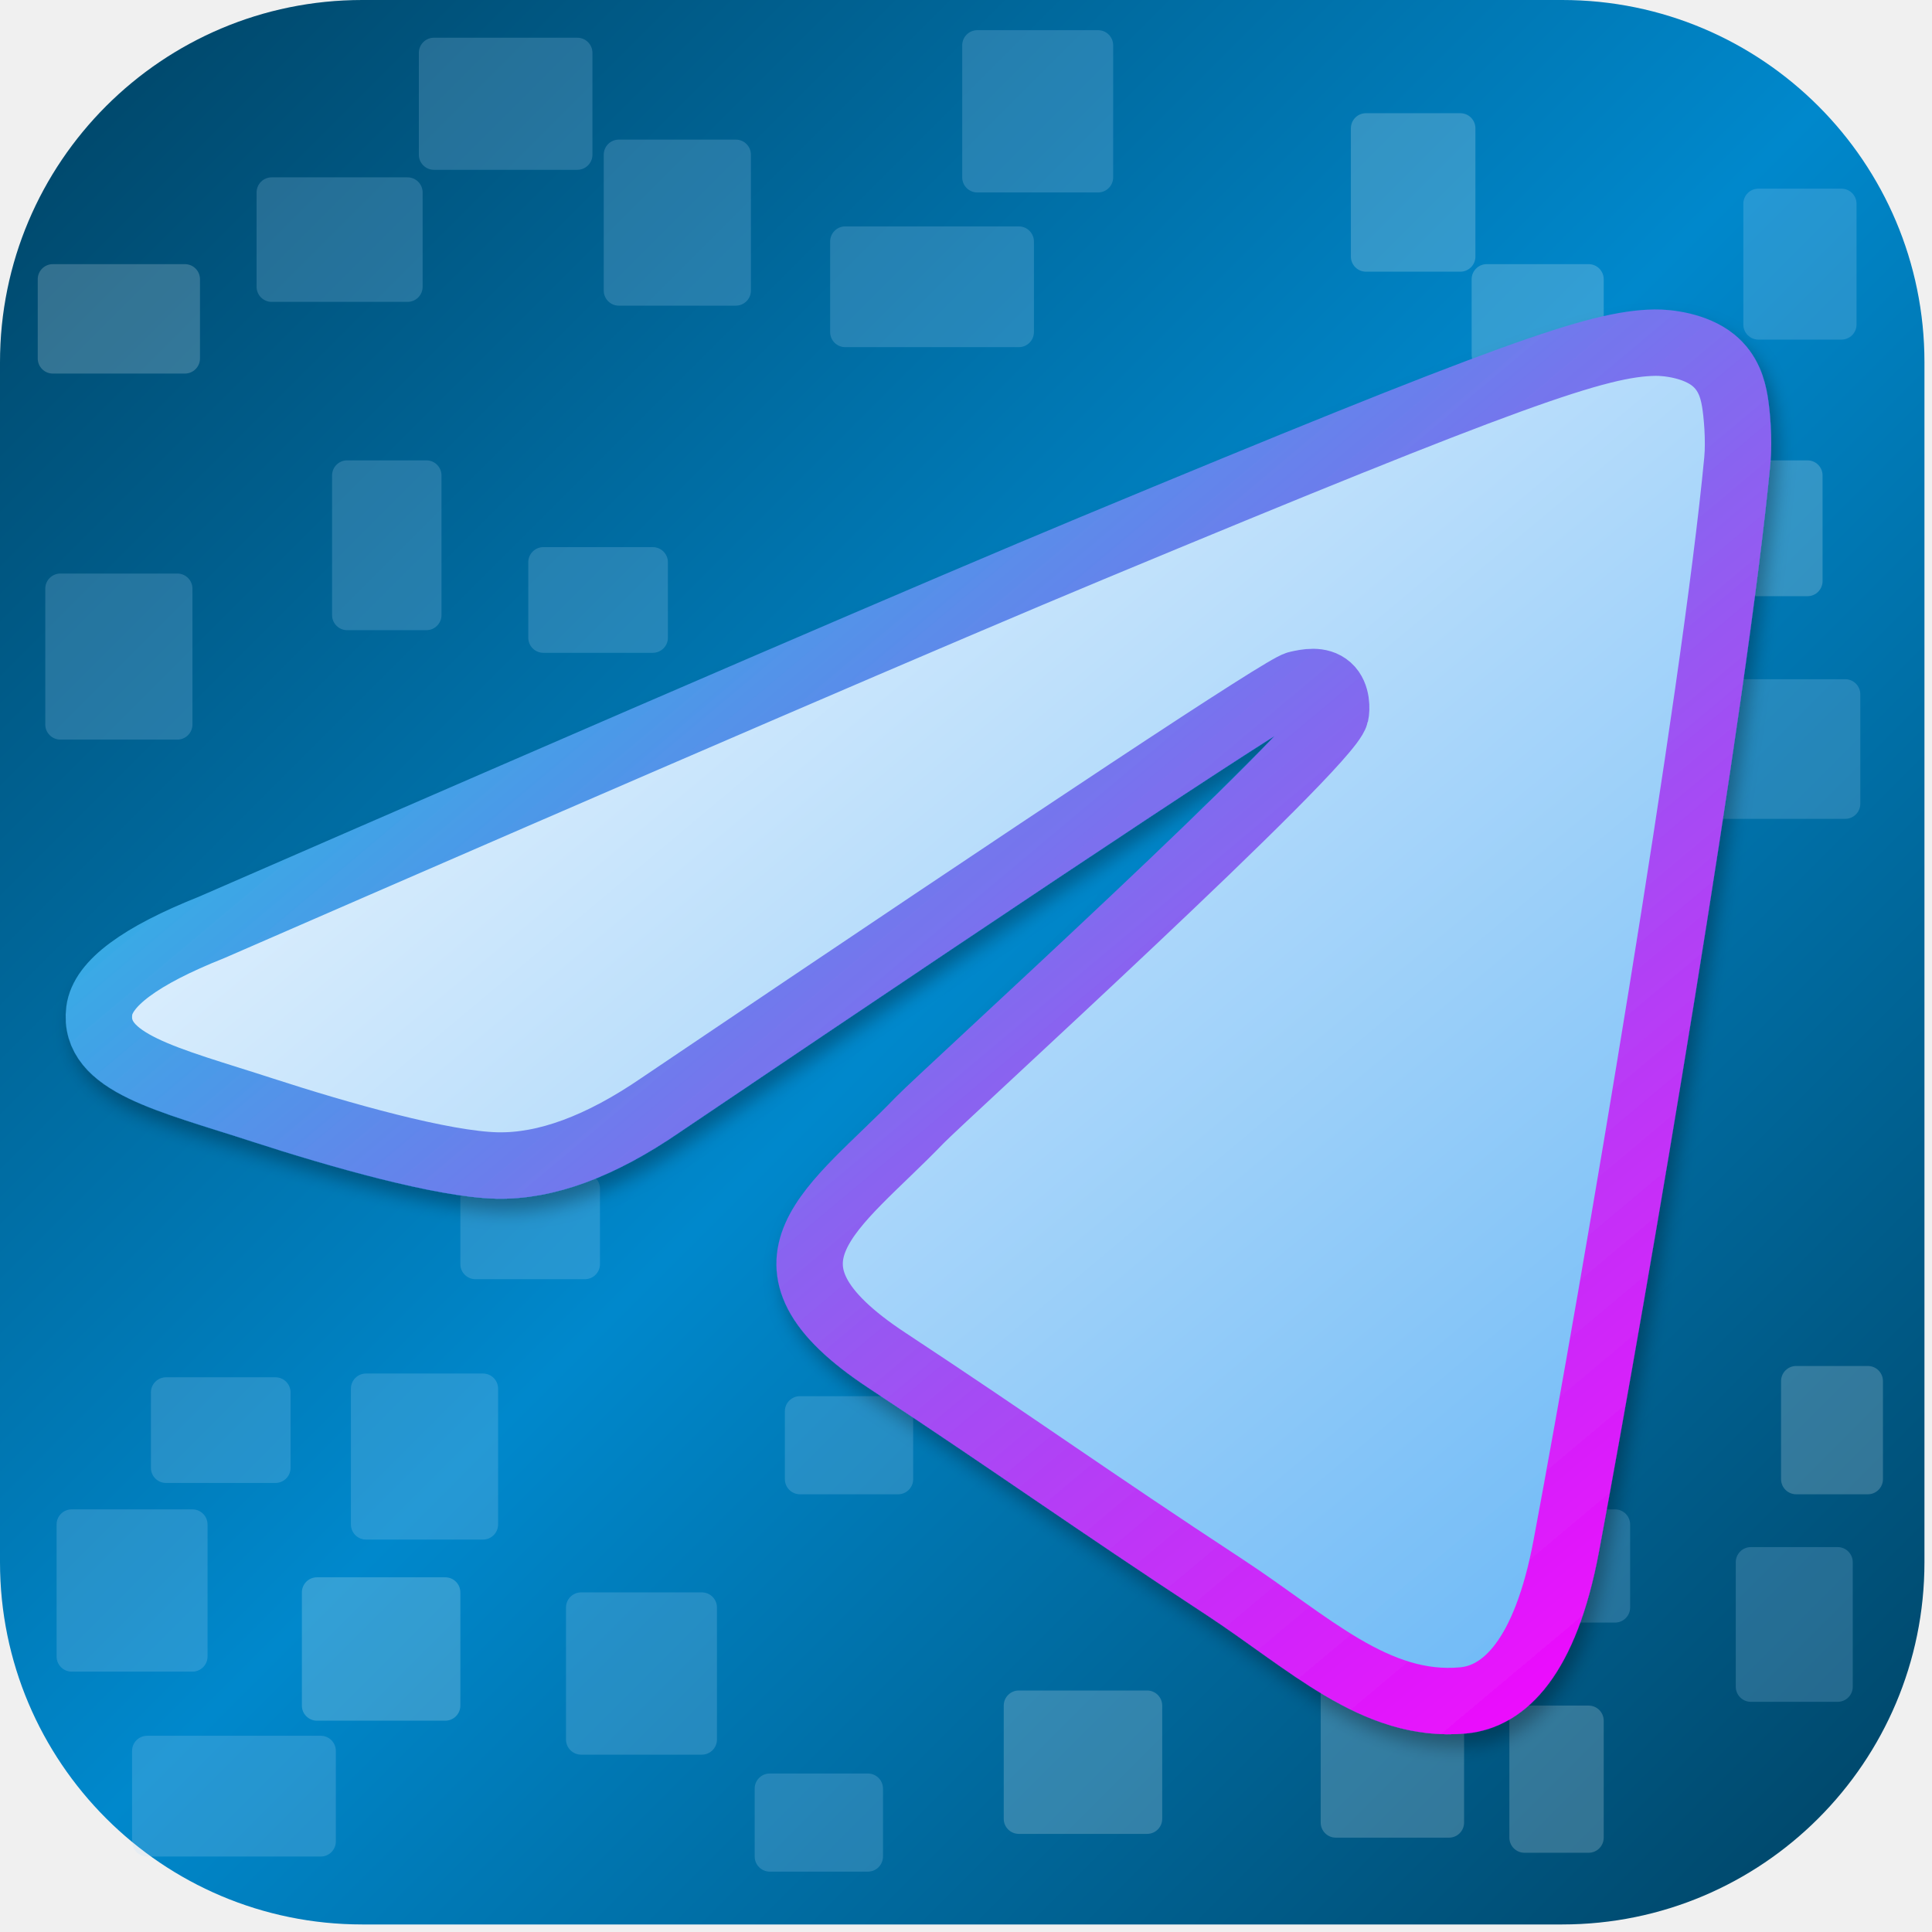
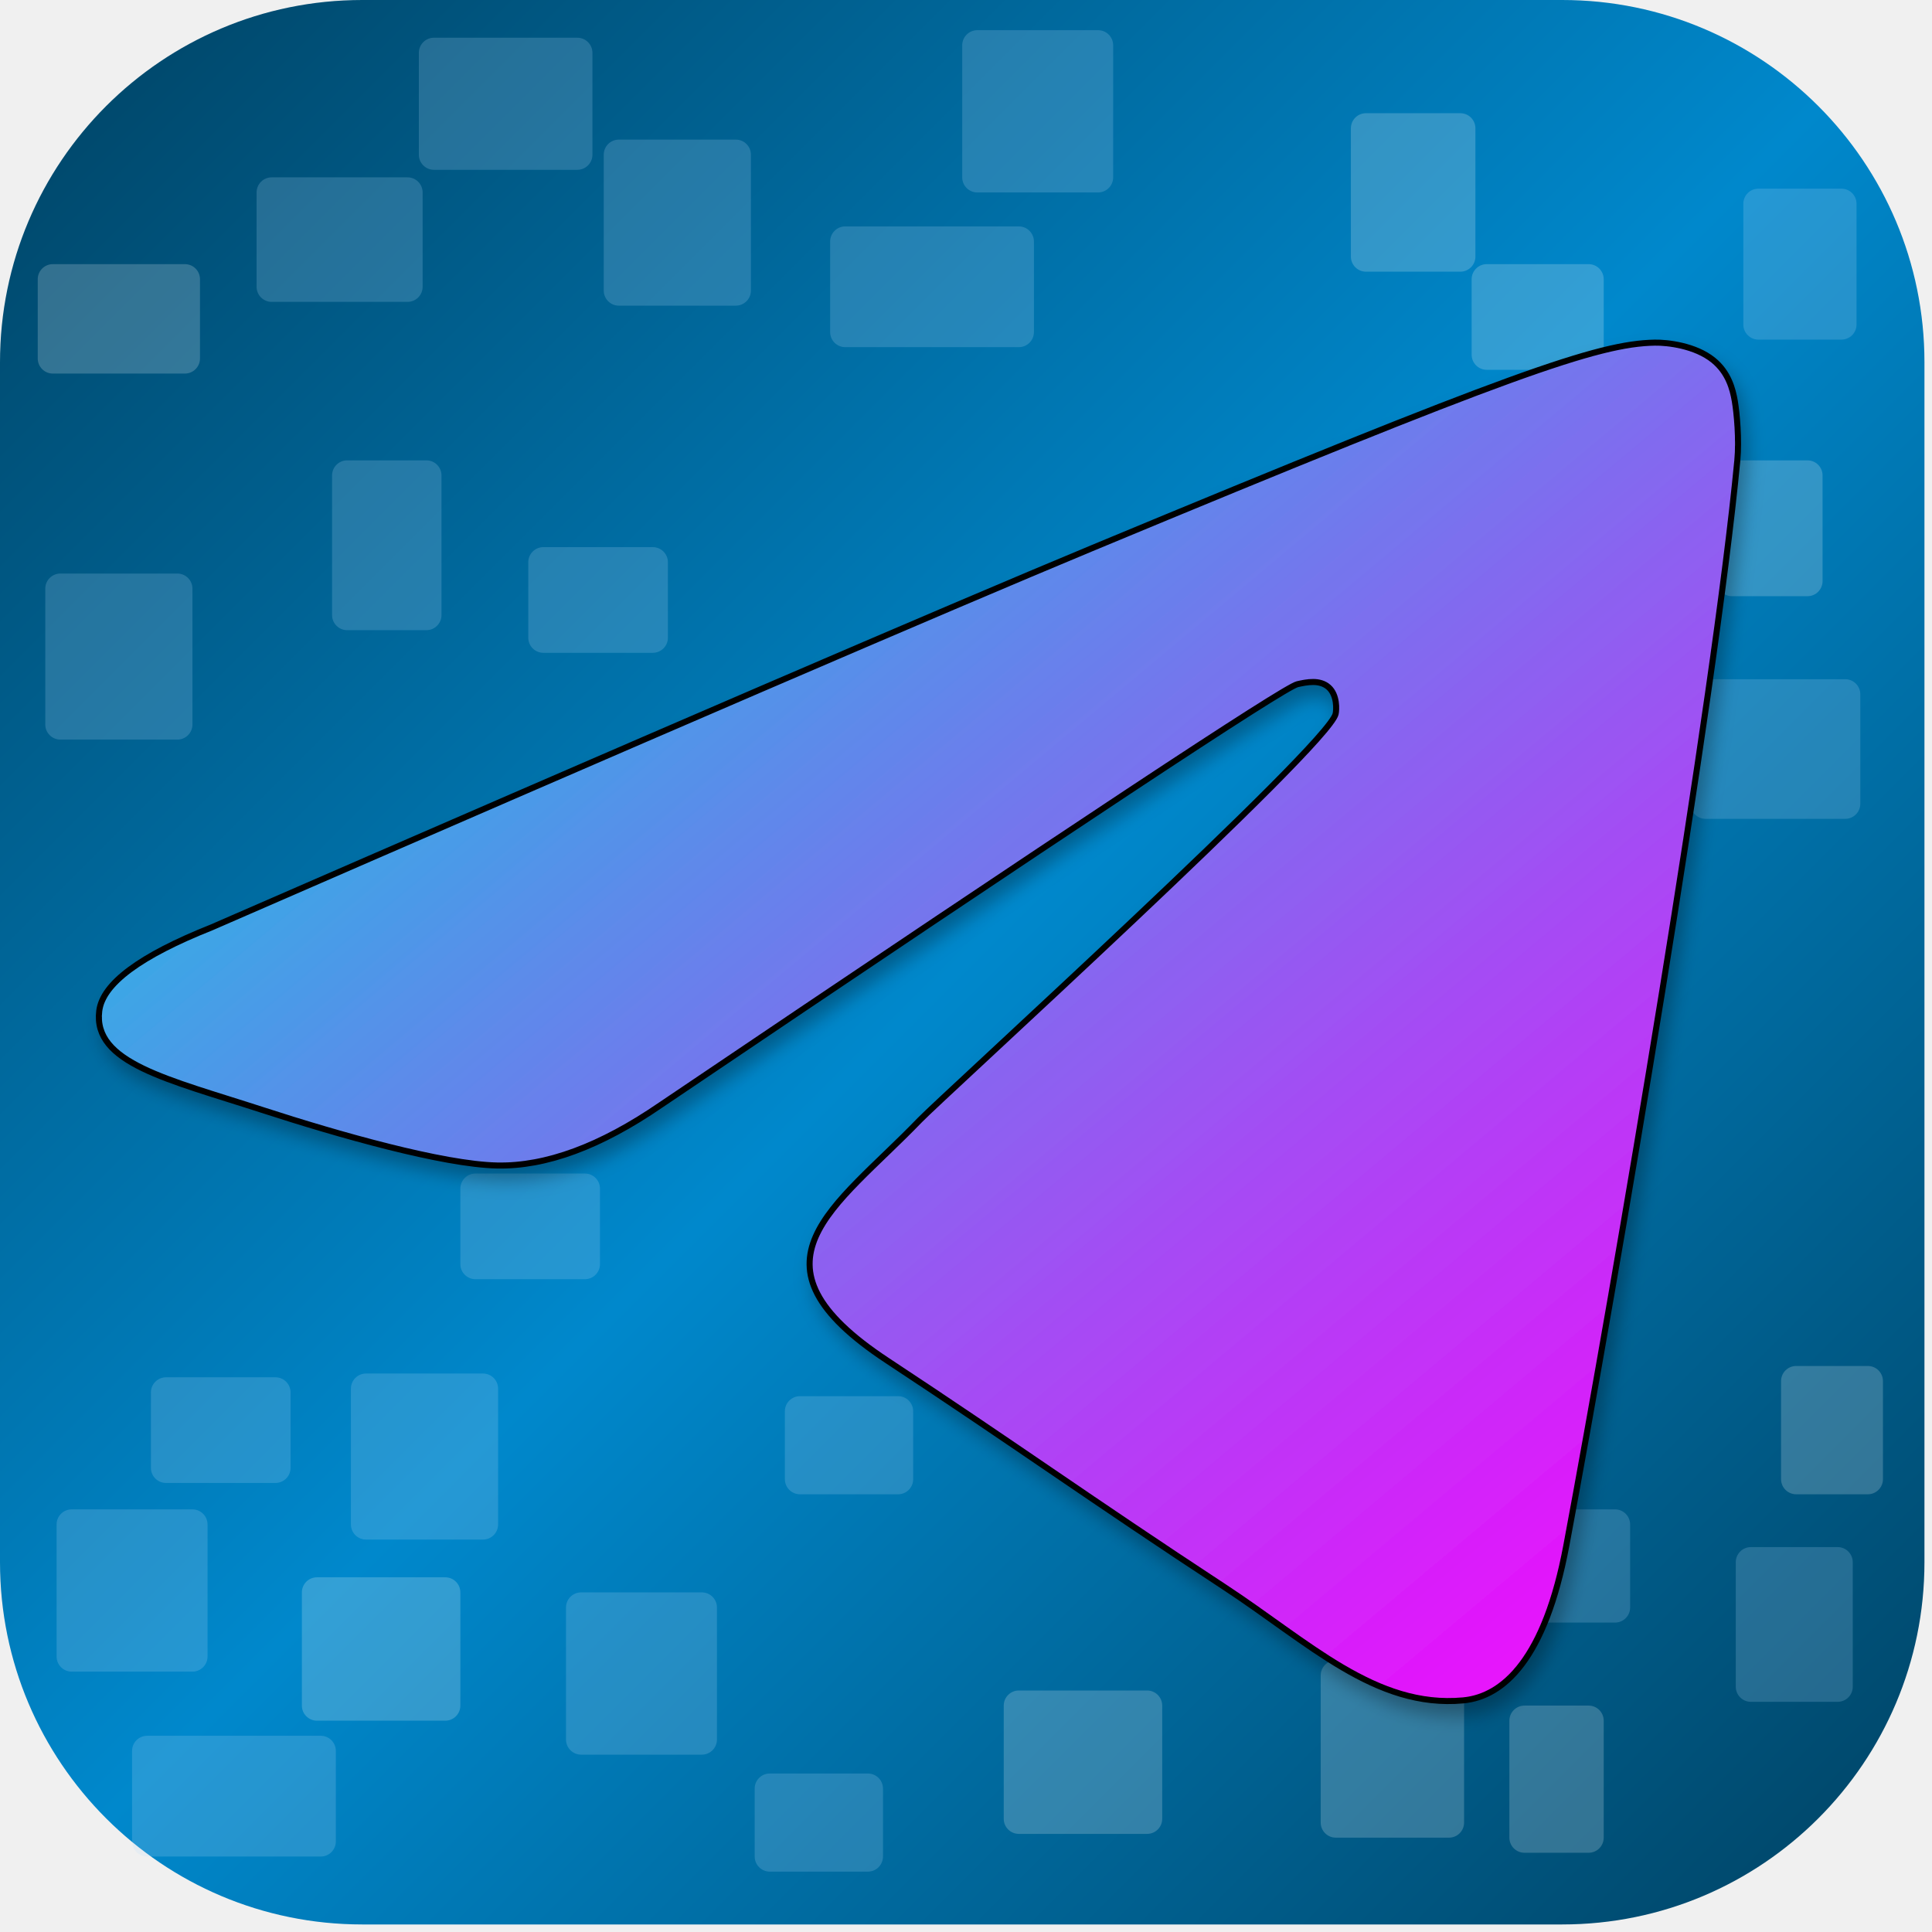
<svg xmlns="http://www.w3.org/2000/svg" width="512" height="512" viewBox="0 0 512 512">
  <defs>
    <linearGradient id="a" x1="0%" y1="0%" x2="100%" y2="100%">
      <stop offset="0%" style="stop-color:#004161;stop-opacity:1" />
      <stop offset="50%" style="stop-color:#08c;stop-opacity:1" />
      <stop offset="100%" style="stop-color:#004161;stop-opacity:1" />
    </linearGradient>
    <linearGradient id="c" x1="0%" y1="0%" x2="100%" y2="100%">
      <stop offset="0%" style="stop-color:#fff;stop-opacity:1" />
      <stop offset="100%" style="stop-color:#64b5f6;stop-opacity:1" />
    </linearGradient>
    <linearGradient id="d" x1="0" y1="0" x2="1" y2="1">
      <stop offset="0%" stop-color="#00dbde" />
      <stop offset="100%" stop-color="#fc00ff" />
    </linearGradient>
    <filter id="b" x="-20%" y="-20%" width="140%" height="140%">
      <feDropShadow dx="2" dy="4" stdDeviation="3" flood="#000" flood-opacity=".3" />
    </filter>
  </defs>
  <rect width="510" height="510" rx="96" fill="url(#a)" />
  <g opacity=".2">
    <rect x="68" y="47" width="44" height="33" fill="#bbdefb" rx="4" />
    <rect x="111" y="10" width="46" height="35" fill="#bbdefb" rx="4" />
    <rect x="10" y="70" width="43" height="29" fill="#fff" rx="4" />
    <rect x="88" y="122" width="29" height="45" fill="#bbdefb" rx="4" />\<rect x="358" y="30" width="33" height="42" fill="#fff" rx="4" />
    <rect x="462" y="50" width="30" height="40" fill="#bbdefb" rx="4" />
    <rect x="448" y="180" width="45" height="37" fill="#bbdefb" rx="4" />
    <rect x="455" y="122" width="28" height="36" fill="#fff" rx="4" />
    <rect x="390" y="70" width="35" height="28" fill="#fff" rx="4" />
    <rect x="80" y="418" width="42" height="38" fill="#fff" rx="4" />
    <rect x="35" y="460" width="54" height="32" fill="#bbdefb" rx="4" />
    <rect x="200" y="470" width="34" height="26" fill="#bbdefb" rx="4" />
    <rect x="40" y="365" width="37" height="28" fill="#bbdefb" rx="4" />
    <rect x="15" y="400" width="40" height="43" fill="#bbdefb" rx="4" />
    <rect x="12" y="152" width="39" height="44" fill="#bbdefb" rx="4" />
    <rect x="122" y="311" width="37" height="28" fill="#bbdefb" rx="4" />
    <rect x="150" y="422" width="40" height="43" fill="#bbdefb" rx="4" />
    <rect x="93" y="364" width="39" height="44" fill="#bbdefb" rx="4" />
    <rect x="350" y="440" width="38" height="47" fill="#fff" rx="4" />
    <rect x="400" y="452" width="25" height="39" fill="#fff" rx="4" />
    <rect x="472" y="362" width="27" height="34" fill="#fff" rx="4" />
    <rect x="460" y="410" width="31" height="41" fill="#bbdefb" rx="4" />
    <rect x="396" y="400" width="36" height="30" fill="#bbdefb" rx="4" />
    <rect x="266" y="448" width="42" height="38" fill="#fff" rx="4" />
    <rect x="220" y="60" width="54" height="32" fill="#bbdefb" rx="4" />
    <rect x="208" y="370" width="34" height="26" fill="#bbdefb" rx="4" />
    <rect x="140" y="145" width="37" height="28" fill="#bbdefb" rx="4" />
    <rect x="255" y="8" width="40" height="43" fill="#bbdefb" rx="4" />
    <rect x="160" y="37" width="39" height="44" fill="#bbdefb" rx="4" />
  </g>
  <g transform="matrix(.8 0 0 .8 -125 -150)" filter="url(#b)">
-     <path d="M226.328 494.722q218.64-95.258 291.59-125.6c138.855-57.755 167.707-67.787 186.513-68.118 4.137-.073 13.385.952 19.375 5.813 5.059 4.104 6.45 9.649 7.117 13.54s1.495 12.757.836 19.684c-7.525 79.061-40.084 270.924-56.648 359.474-7.009 37.47-20.81 50.033-34.17 51.262-29.036 2.672-51.085-19.189-79.208-37.624-44.006-28.847-68.867-46.804-111.583-74.953-49.366-32.531-17.364-50.411 10.77-79.631C468.281 550.92 596.214 434.556 598.69 424c.31-1.32.597-6.241-2.326-8.84-2.924-2.598-7.239-1.71-10.353-1.003q-6.62 1.503-210.902 139.4-29.933 20.553-54.223 20.028c-17.853-.386-52.194-10.094-77.723-18.393-31.313-10.178-56.2-15.56-54.032-32.846q1.692-13.505 37.196-27.624" fill="url(#c)" stroke="url(#d)" stroke-width="22" stroke-linecap="round" stroke-linejoin="round" />
+     <path d="M226.328 494.722q218.64-95.258 291.59-125.6c138.855-57.755 167.707-67.787 186.513-68.118 4.137-.073 13.385.952 19.375 5.813 5.059 4.104 6.45 9.649 7.117 13.54s1.495 12.757.836 19.684c-7.525 79.061-40.084 270.924-56.648 359.474-7.009 37.47-20.81 50.033-34.17 51.262-29.036 2.672-51.085-19.189-79.208-37.624-44.006-28.847-68.867-46.804-111.583-74.953-49.366-32.531-17.364-50.411 10.77-79.631C468.281 550.92 596.214 434.556 598.69 424c.31-1.32.597-6.241-2.326-8.84-2.924-2.598-7.239-1.71-10.353-1.003q-6.62 1.503-210.902 139.4-29.933 20.553-54.223 20.028c-17.853-.386-52.194-10.094-77.723-18.393-31.313-10.178-56.2-15.56-54.032-32.846q1.692-13.505 37.196-27.624" fill="url(#d)" stroke="#000" stroke-width="2" stroke-linecap="round" stroke-linejoin="round" />
  </g>
</svg>
